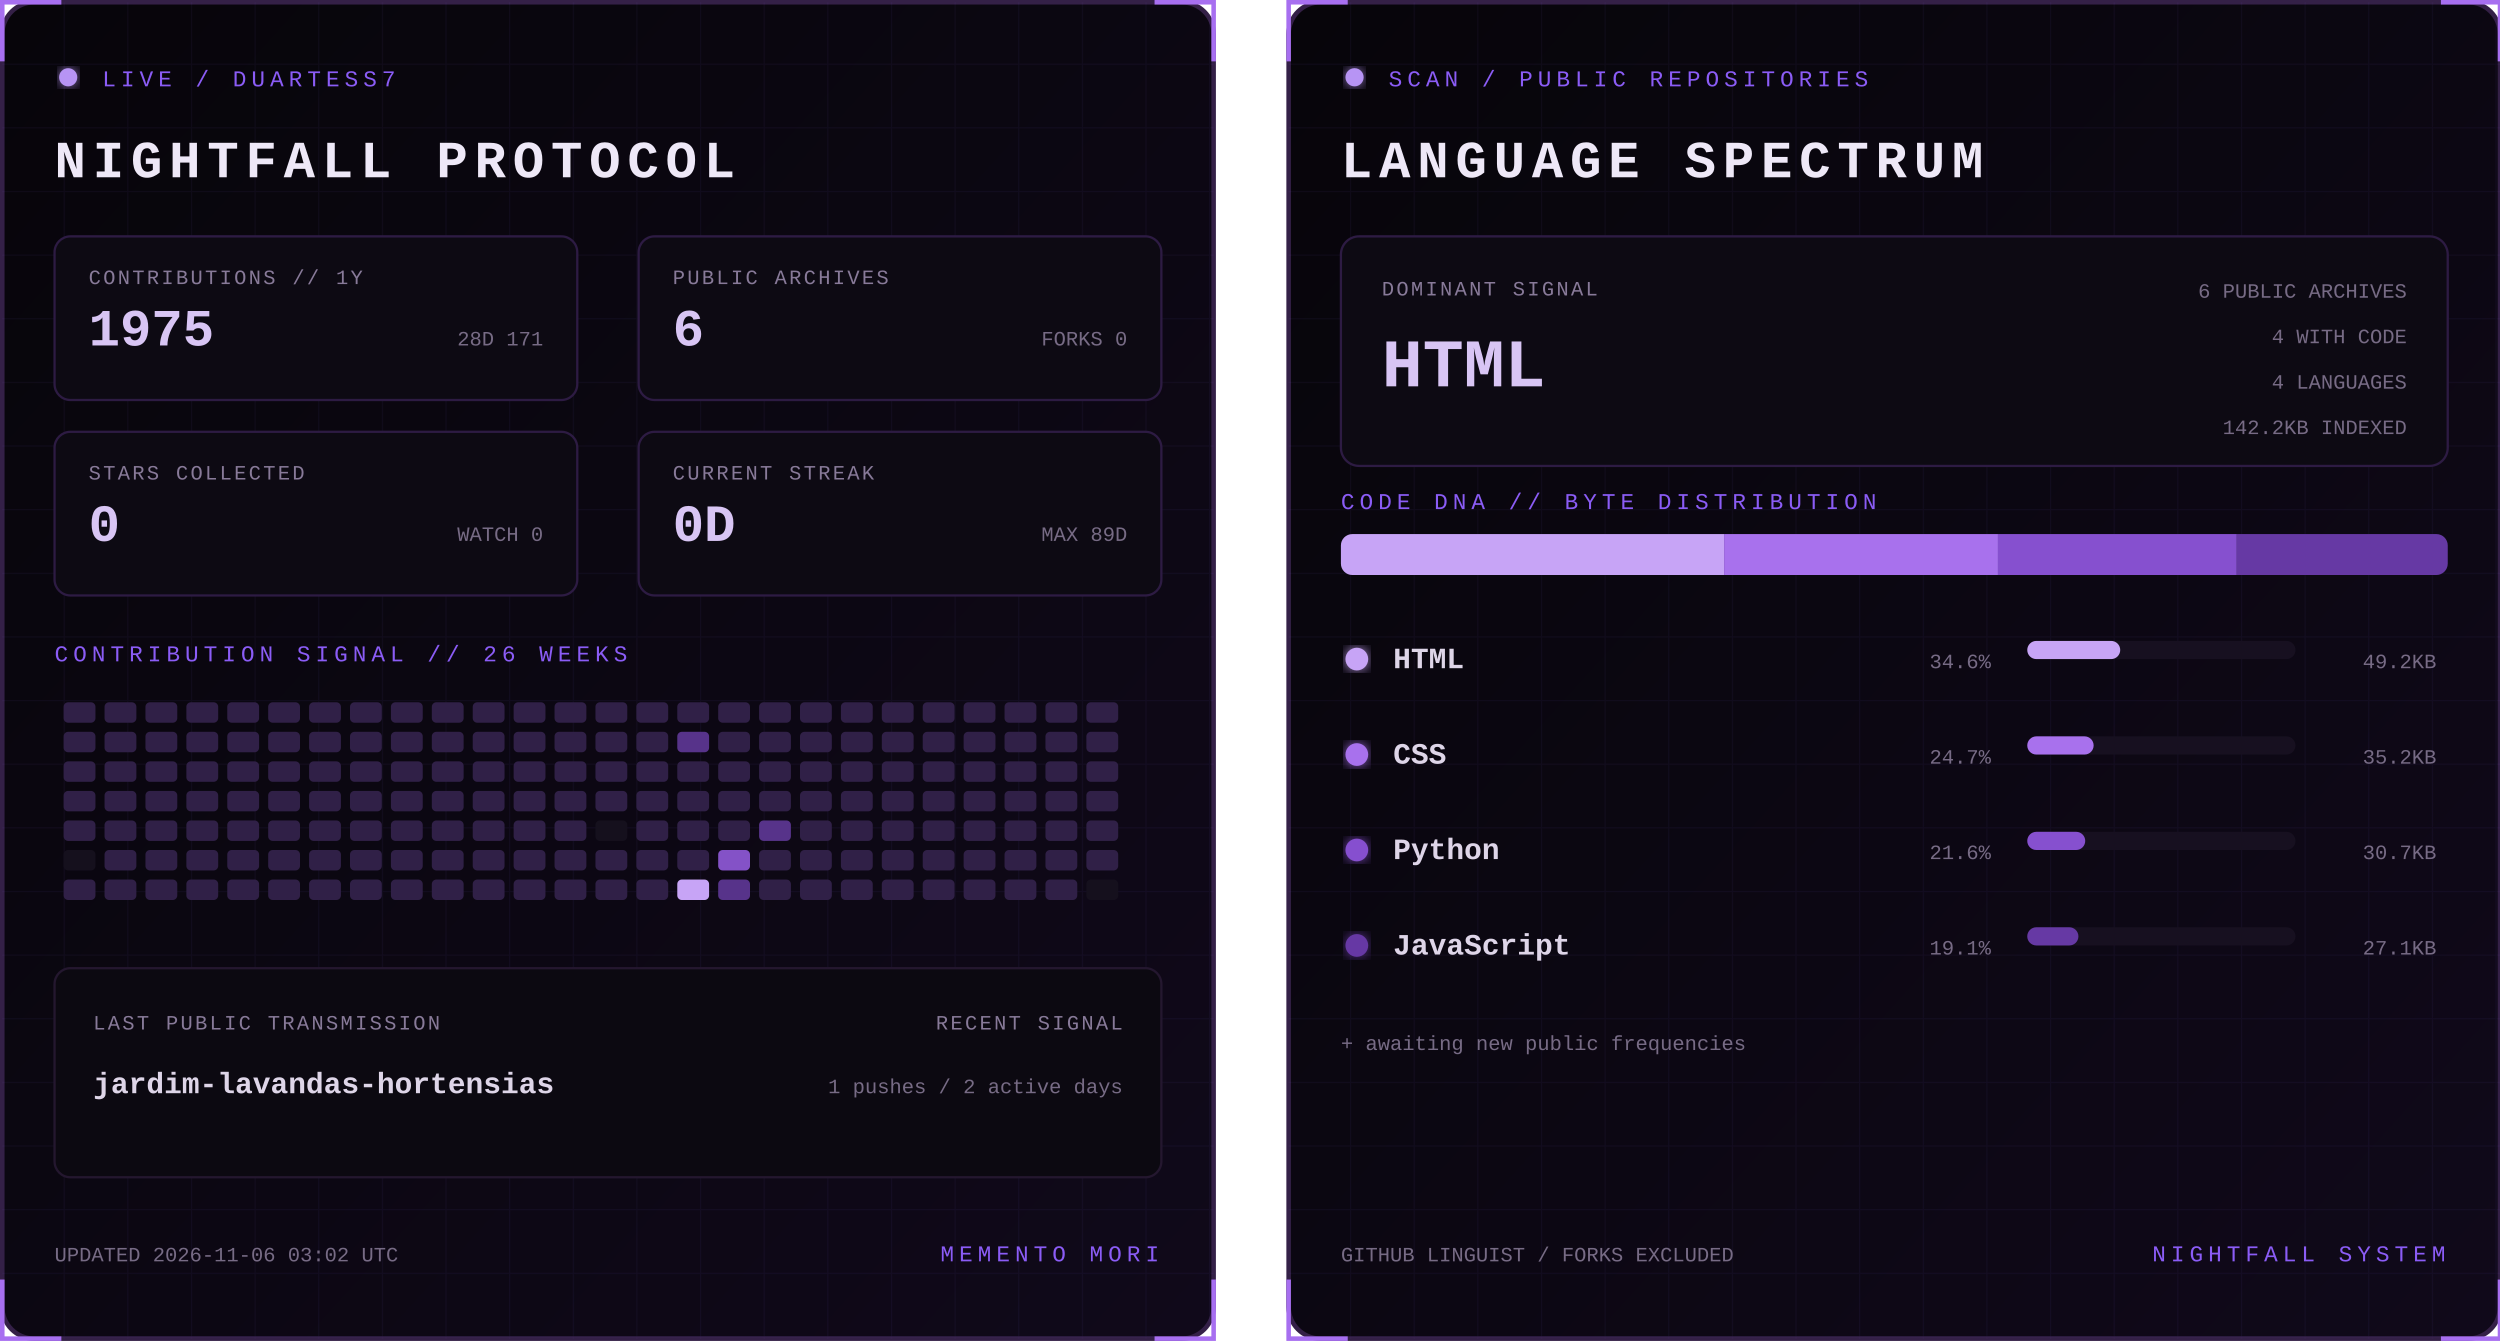
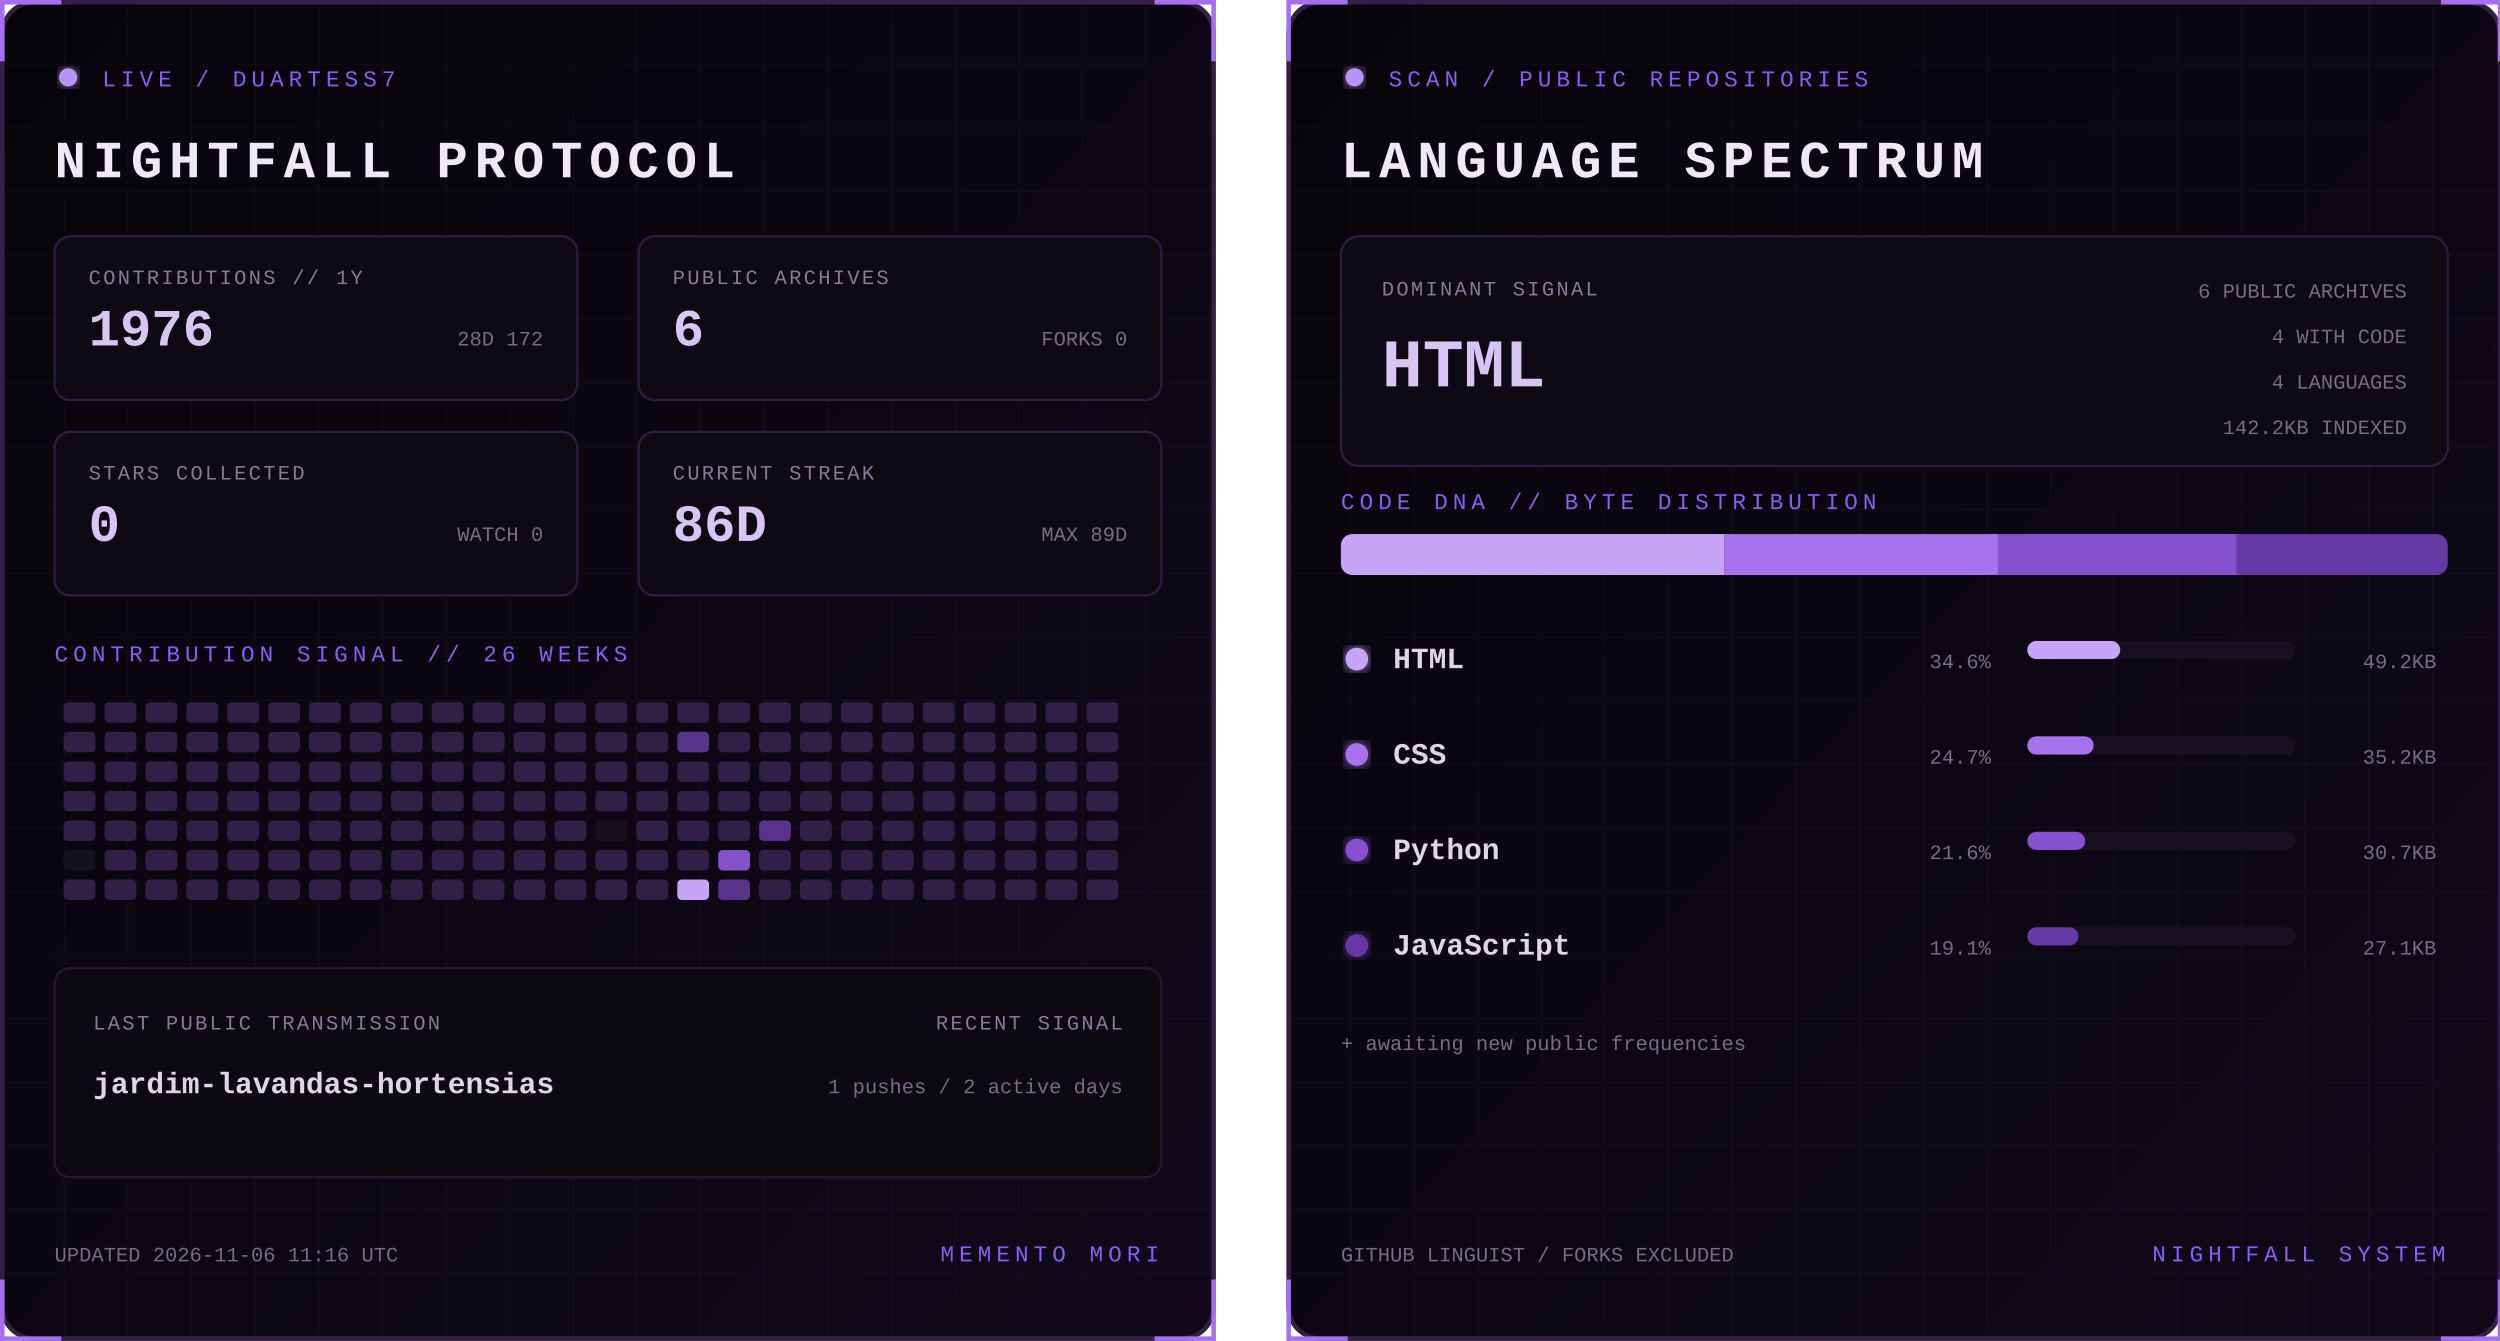
<svg xmlns="http://www.w3.org/2000/svg" width="1100" height="590" viewBox="0 0 1100 590" role="img" aria-labelledby="title desc">
  <defs>
    <linearGradient id="bg" x1="0" y1="0" x2="1" y2="1">
      <stop stop-color="#07050a" />
      <stop offset="1" stop-color="#10091a" />
    </linearGradient>
    <filter id="glow">
      <feGaussianBlur stdDeviation="3" result="b" />
      <feMerge>
        <feMergeNode in="b" />
        <feMergeNode in="SourceGraphic" />
      </feMerge>
    </filter>
    <pattern id="grid" width="28" height="28" patternUnits="userSpaceOnUse">
      <path d="M28 0H0V28" fill="none" stroke="#8b5cf6" stroke-opacity=".055" />
    </pattern>
    <clipPath id="dna">
      <rect x="24" y="235" width="487" height="18" rx="5" />
    </clipPath>
    <style>
      text { font-family: Consolas, 'Courier New', monospace; }
      .kicker { fill:#8b5cf6; font-size:10px; letter-spacing:2.2px; }
      .title { fill:#eee8f7; font-size:23px; font-weight:700; letter-spacing:3px; }
      .label { fill:#887a99; font-size:9px; letter-spacing:1px; }
      .stat { fill:#d8c5f4; font-size:23px; font-weight:700; }
      .detail,.pct { fill:#776b85; font-size:9px; }
      .lang { fill:#ded5e8; font-size:13px; font-weight:700; }
      .hero { fill:#d8c5f4; font-size:30px; font-weight:700; }
      .blink { animation:blink 1.6s step-end infinite; }
      @keyframes blink { 50% { opacity:.25 } }
    </style>
  </defs>
  <g>
    <rect x="1" y="1" width="533" height="588" rx="14" fill="url(#bg)" stroke="#342047" stroke-width="2" />
    <rect x="1" y="1" width="533" height="588" rx="14" fill="url(#grid)" />
    <path d="M27 1H1v26 M508 1h26v26 M534 563v26h-26 M27 589H1v-26" stroke="#a76ff0" stroke-width="2" fill="none" />
    <circle cx="30" cy="34" r="4" fill="#b794f4" filter="url(#glow)" class="blink" />
    <text x="45" y="38" class="kicker">LIVE / DUARTESS7</text>
    <text x="24" y="78" class="title">NIGHTFALL PROTOCOL</text>
    <g transform="translate(24 104)">
      <rect width="230" height="72" rx="7" fill="#0d0a13" stroke="#2d1b43" />
      <text x="15" y="21" class="label">CONTRIBUTIONS // 1Y</text>
-       <text x="15" y="48" class="stat">1975</text>
-       <text x="215" y="48" text-anchor="end" class="detail">28D 171</text>
+       <text x="15" y="48" class="stat">1976</text>
+       <text x="215" y="48" text-anchor="end" class="detail">28D 172</text>
    </g>
    <g transform="translate(281 104)">
      <rect width="230" height="72" rx="7" fill="#0d0a13" stroke="#2d1b43" />
      <text x="15" y="21" class="label">PUBLIC ARCHIVES</text>
      <text x="15" y="48" class="stat">6</text>
      <text x="215" y="48" text-anchor="end" class="detail">FORKS 0</text>
    </g>
    <g transform="translate(24 190)">
      <rect width="230" height="72" rx="7" fill="#0d0a13" stroke="#2d1b43" />
      <text x="15" y="21" class="label">STARS COLLECTED</text>
      <text x="15" y="48" class="stat">0</text>
      <text x="215" y="48" text-anchor="end" class="detail">WATCH 0</text>
    </g>
    <g transform="translate(281 190)">
      <rect width="230" height="72" rx="7" fill="#0d0a13" stroke="#2d1b43" />
      <text x="15" y="21" class="label">CURRENT STREAK</text>
-       <text x="15" y="48" class="stat">0D</text>
+       <text x="15" y="48" class="stat">86D</text>
      <text x="215" y="48" text-anchor="end" class="detail">MAX 89D</text>
    </g>
    <text x="24" y="291" class="kicker">CONTRIBUTION SIGNAL // 26 WEEKS</text>
    <g>
      <rect x="28" y="309" width="14" height="9" rx="2" fill="#302047" />
      <rect x="28" y="322" width="14" height="9" rx="2" fill="#302047" />
      <rect x="28" y="335" width="14" height="9" rx="2" fill="#302047" />
      <rect x="28" y="348" width="14" height="9" rx="2" fill="#302047" />
      <rect x="28" y="361" width="14" height="9" rx="2" fill="#302047" />
      <rect x="28" y="374" width="14" height="9" rx="2" fill="#15101d" />
      <rect x="28" y="387" width="14" height="9" rx="2" fill="#302047" />
      <rect x="46" y="309" width="14" height="9" rx="2" fill="#302047" />
      <rect x="46" y="322" width="14" height="9" rx="2" fill="#302047" />
      <rect x="46" y="335" width="14" height="9" rx="2" fill="#302047" />
      <rect x="46" y="348" width="14" height="9" rx="2" fill="#302047" />
      <rect x="46" y="361" width="14" height="9" rx="2" fill="#302047" />
      <rect x="46" y="374" width="14" height="9" rx="2" fill="#302047" />
      <rect x="46" y="387" width="14" height="9" rx="2" fill="#302047" />
      <rect x="64" y="309" width="14" height="9" rx="2" fill="#302047" />
      <rect x="64" y="322" width="14" height="9" rx="2" fill="#302047" />
      <rect x="64" y="335" width="14" height="9" rx="2" fill="#302047" />
      <rect x="64" y="348" width="14" height="9" rx="2" fill="#302047" />
      <rect x="64" y="361" width="14" height="9" rx="2" fill="#302047" />
      <rect x="64" y="374" width="14" height="9" rx="2" fill="#302047" />
      <rect x="64" y="387" width="14" height="9" rx="2" fill="#302047" />
      <rect x="82" y="309" width="14" height="9" rx="2" fill="#302047" />
      <rect x="82" y="322" width="14" height="9" rx="2" fill="#302047" />
      <rect x="82" y="335" width="14" height="9" rx="2" fill="#302047" />
      <rect x="82" y="348" width="14" height="9" rx="2" fill="#302047" />
      <rect x="82" y="361" width="14" height="9" rx="2" fill="#302047" />
      <rect x="82" y="374" width="14" height="9" rx="2" fill="#302047" />
      <rect x="82" y="387" width="14" height="9" rx="2" fill="#302047" />
      <rect x="100" y="309" width="14" height="9" rx="2" fill="#302047" />
      <rect x="100" y="322" width="14" height="9" rx="2" fill="#302047" />
      <rect x="100" y="335" width="14" height="9" rx="2" fill="#302047" />
      <rect x="100" y="348" width="14" height="9" rx="2" fill="#302047" />
      <rect x="100" y="361" width="14" height="9" rx="2" fill="#302047" />
      <rect x="100" y="374" width="14" height="9" rx="2" fill="#302047" />
      <rect x="100" y="387" width="14" height="9" rx="2" fill="#302047" />
      <rect x="118" y="309" width="14" height="9" rx="2" fill="#302047" />
      <rect x="118" y="322" width="14" height="9" rx="2" fill="#302047" />
      <rect x="118" y="335" width="14" height="9" rx="2" fill="#302047" />
      <rect x="118" y="348" width="14" height="9" rx="2" fill="#302047" />
      <rect x="118" y="361" width="14" height="9" rx="2" fill="#302047" />
      <rect x="118" y="374" width="14" height="9" rx="2" fill="#302047" />
      <rect x="118" y="387" width="14" height="9" rx="2" fill="#302047" />
      <rect x="136" y="309" width="14" height="9" rx="2" fill="#302047" />
      <rect x="136" y="322" width="14" height="9" rx="2" fill="#302047" />
      <rect x="136" y="335" width="14" height="9" rx="2" fill="#302047" />
      <rect x="136" y="348" width="14" height="9" rx="2" fill="#302047" />
      <rect x="136" y="361" width="14" height="9" rx="2" fill="#302047" />
      <rect x="136" y="374" width="14" height="9" rx="2" fill="#302047" />
      <rect x="136" y="387" width="14" height="9" rx="2" fill="#302047" />
      <rect x="154" y="309" width="14" height="9" rx="2" fill="#302047" />
      <rect x="154" y="322" width="14" height="9" rx="2" fill="#302047" />
      <rect x="154" y="335" width="14" height="9" rx="2" fill="#302047" />
      <rect x="154" y="348" width="14" height="9" rx="2" fill="#302047" />
      <rect x="154" y="361" width="14" height="9" rx="2" fill="#302047" />
      <rect x="154" y="374" width="14" height="9" rx="2" fill="#302047" />
      <rect x="154" y="387" width="14" height="9" rx="2" fill="#302047" />
      <rect x="172" y="309" width="14" height="9" rx="2" fill="#302047" />
      <rect x="172" y="322" width="14" height="9" rx="2" fill="#302047" />
      <rect x="172" y="335" width="14" height="9" rx="2" fill="#302047" />
      <rect x="172" y="348" width="14" height="9" rx="2" fill="#302047" />
      <rect x="172" y="361" width="14" height="9" rx="2" fill="#302047" />
      <rect x="172" y="374" width="14" height="9" rx="2" fill="#302047" />
      <rect x="172" y="387" width="14" height="9" rx="2" fill="#302047" />
      <rect x="190" y="309" width="14" height="9" rx="2" fill="#302047" />
      <rect x="190" y="322" width="14" height="9" rx="2" fill="#302047" />
      <rect x="190" y="335" width="14" height="9" rx="2" fill="#302047" />
      <rect x="190" y="348" width="14" height="9" rx="2" fill="#302047" />
      <rect x="190" y="361" width="14" height="9" rx="2" fill="#302047" />
      <rect x="190" y="374" width="14" height="9" rx="2" fill="#302047" />
      <rect x="190" y="387" width="14" height="9" rx="2" fill="#302047" />
      <rect x="208" y="309" width="14" height="9" rx="2" fill="#302047" />
      <rect x="208" y="322" width="14" height="9" rx="2" fill="#302047" />
      <rect x="208" y="335" width="14" height="9" rx="2" fill="#302047" />
      <rect x="208" y="348" width="14" height="9" rx="2" fill="#302047" />
      <rect x="208" y="361" width="14" height="9" rx="2" fill="#302047" />
      <rect x="208" y="374" width="14" height="9" rx="2" fill="#302047" />
      <rect x="208" y="387" width="14" height="9" rx="2" fill="#302047" />
      <rect x="226" y="309" width="14" height="9" rx="2" fill="#302047" />
      <rect x="226" y="322" width="14" height="9" rx="2" fill="#302047" />
      <rect x="226" y="335" width="14" height="9" rx="2" fill="#302047" />
      <rect x="226" y="348" width="14" height="9" rx="2" fill="#302047" />
      <rect x="226" y="361" width="14" height="9" rx="2" fill="#302047" />
      <rect x="226" y="374" width="14" height="9" rx="2" fill="#302047" />
      <rect x="226" y="387" width="14" height="9" rx="2" fill="#302047" />
      <rect x="244" y="309" width="14" height="9" rx="2" fill="#302047" />
      <rect x="244" y="322" width="14" height="9" rx="2" fill="#302047" />
      <rect x="244" y="335" width="14" height="9" rx="2" fill="#302047" />
      <rect x="244" y="348" width="14" height="9" rx="2" fill="#302047" />
      <rect x="244" y="361" width="14" height="9" rx="2" fill="#302047" />
      <rect x="244" y="374" width="14" height="9" rx="2" fill="#302047" />
      <rect x="244" y="387" width="14" height="9" rx="2" fill="#302047" />
      <rect x="262" y="309" width="14" height="9" rx="2" fill="#302047" />
      <rect x="262" y="322" width="14" height="9" rx="2" fill="#302047" />
      <rect x="262" y="335" width="14" height="9" rx="2" fill="#302047" />
      <rect x="262" y="348" width="14" height="9" rx="2" fill="#302047" />
      <rect x="262" y="361" width="14" height="9" rx="2" fill="#15101d" />
      <rect x="262" y="374" width="14" height="9" rx="2" fill="#302047" />
      <rect x="262" y="387" width="14" height="9" rx="2" fill="#302047" />
      <rect x="280" y="309" width="14" height="9" rx="2" fill="#302047" />
      <rect x="280" y="322" width="14" height="9" rx="2" fill="#302047" />
      <rect x="280" y="335" width="14" height="9" rx="2" fill="#302047" />
      <rect x="280" y="348" width="14" height="9" rx="2" fill="#302047" />
      <rect x="280" y="361" width="14" height="9" rx="2" fill="#302047" />
      <rect x="280" y="374" width="14" height="9" rx="2" fill="#302047" />
      <rect x="280" y="387" width="14" height="9" rx="2" fill="#302047" />
      <rect x="298" y="309" width="14" height="9" rx="2" fill="#302047" />
      <rect x="298" y="322" width="14" height="9" rx="2" fill="#57338a" />
      <rect x="298" y="335" width="14" height="9" rx="2" fill="#302047" />
      <rect x="298" y="348" width="14" height="9" rx="2" fill="#302047" />
      <rect x="298" y="361" width="14" height="9" rx="2" fill="#302047" />
      <rect x="298" y="374" width="14" height="9" rx="2" fill="#302047" />
      <rect x="298" y="387" width="14" height="9" rx="2" fill="#c7a4f6" />
      <rect x="316" y="309" width="14" height="9" rx="2" fill="#302047" />
      <rect x="316" y="322" width="14" height="9" rx="2" fill="#302047" />
      <rect x="316" y="335" width="14" height="9" rx="2" fill="#302047" />
      <rect x="316" y="348" width="14" height="9" rx="2" fill="#302047" />
      <rect x="316" y="361" width="14" height="9" rx="2" fill="#302047" />
      <rect x="316" y="374" width="14" height="9" rx="2" fill="#8452c7" />
      <rect x="316" y="387" width="14" height="9" rx="2" fill="#57338a" />
      <rect x="334" y="309" width="14" height="9" rx="2" fill="#302047" />
      <rect x="334" y="322" width="14" height="9" rx="2" fill="#302047" />
      <rect x="334" y="335" width="14" height="9" rx="2" fill="#302047" />
      <rect x="334" y="348" width="14" height="9" rx="2" fill="#302047" />
      <rect x="334" y="361" width="14" height="9" rx="2" fill="#57338a" />
      <rect x="334" y="374" width="14" height="9" rx="2" fill="#302047" />
      <rect x="334" y="387" width="14" height="9" rx="2" fill="#302047" />
      <rect x="352" y="309" width="14" height="9" rx="2" fill="#302047" />
      <rect x="352" y="322" width="14" height="9" rx="2" fill="#302047" />
      <rect x="352" y="335" width="14" height="9" rx="2" fill="#302047" />
      <rect x="352" y="348" width="14" height="9" rx="2" fill="#302047" />
      <rect x="352" y="361" width="14" height="9" rx="2" fill="#302047" />
      <rect x="352" y="374" width="14" height="9" rx="2" fill="#302047" />
      <rect x="352" y="387" width="14" height="9" rx="2" fill="#302047" />
      <rect x="370" y="309" width="14" height="9" rx="2" fill="#302047" />
      <rect x="370" y="322" width="14" height="9" rx="2" fill="#302047" />
      <rect x="370" y="335" width="14" height="9" rx="2" fill="#302047" />
      <rect x="370" y="348" width="14" height="9" rx="2" fill="#302047" />
      <rect x="370" y="361" width="14" height="9" rx="2" fill="#302047" />
      <rect x="370" y="374" width="14" height="9" rx="2" fill="#302047" />
      <rect x="370" y="387" width="14" height="9" rx="2" fill="#302047" />
      <rect x="388" y="309" width="14" height="9" rx="2" fill="#302047" />
      <rect x="388" y="322" width="14" height="9" rx="2" fill="#302047" />
      <rect x="388" y="335" width="14" height="9" rx="2" fill="#302047" />
      <rect x="388" y="348" width="14" height="9" rx="2" fill="#302047" />
      <rect x="388" y="361" width="14" height="9" rx="2" fill="#302047" />
      <rect x="388" y="374" width="14" height="9" rx="2" fill="#302047" />
      <rect x="388" y="387" width="14" height="9" rx="2" fill="#302047" />
      <rect x="406" y="309" width="14" height="9" rx="2" fill="#302047" />
      <rect x="406" y="322" width="14" height="9" rx="2" fill="#302047" />
      <rect x="406" y="335" width="14" height="9" rx="2" fill="#302047" />
      <rect x="406" y="348" width="14" height="9" rx="2" fill="#302047" />
      <rect x="406" y="361" width="14" height="9" rx="2" fill="#302047" />
      <rect x="406" y="374" width="14" height="9" rx="2" fill="#302047" />
      <rect x="406" y="387" width="14" height="9" rx="2" fill="#302047" />
      <rect x="424" y="309" width="14" height="9" rx="2" fill="#302047" />
      <rect x="424" y="322" width="14" height="9" rx="2" fill="#302047" />
      <rect x="424" y="335" width="14" height="9" rx="2" fill="#302047" />
      <rect x="424" y="348" width="14" height="9" rx="2" fill="#302047" />
      <rect x="424" y="361" width="14" height="9" rx="2" fill="#302047" />
      <rect x="424" y="374" width="14" height="9" rx="2" fill="#302047" />
      <rect x="424" y="387" width="14" height="9" rx="2" fill="#302047" />
      <rect x="442" y="309" width="14" height="9" rx="2" fill="#302047" />
      <rect x="442" y="322" width="14" height="9" rx="2" fill="#302047" />
      <rect x="442" y="335" width="14" height="9" rx="2" fill="#302047" />
      <rect x="442" y="348" width="14" height="9" rx="2" fill="#302047" />
      <rect x="442" y="361" width="14" height="9" rx="2" fill="#302047" />
      <rect x="442" y="374" width="14" height="9" rx="2" fill="#302047" />
      <rect x="442" y="387" width="14" height="9" rx="2" fill="#302047" />
      <rect x="460" y="309" width="14" height="9" rx="2" fill="#302047" />
      <rect x="460" y="322" width="14" height="9" rx="2" fill="#302047" />
      <rect x="460" y="335" width="14" height="9" rx="2" fill="#302047" />
      <rect x="460" y="348" width="14" height="9" rx="2" fill="#302047" />
      <rect x="460" y="361" width="14" height="9" rx="2" fill="#302047" />
      <rect x="460" y="374" width="14" height="9" rx="2" fill="#302047" />
      <rect x="460" y="387" width="14" height="9" rx="2" fill="#302047" />
      <rect x="478" y="309" width="14" height="9" rx="2" fill="#302047" />
      <rect x="478" y="322" width="14" height="9" rx="2" fill="#302047" />
      <rect x="478" y="335" width="14" height="9" rx="2" fill="#302047" />
      <rect x="478" y="348" width="14" height="9" rx="2" fill="#302047" />
      <rect x="478" y="361" width="14" height="9" rx="2" fill="#302047" />
      <rect x="478" y="374" width="14" height="9" rx="2" fill="#302047" />
-       <rect x="478" y="387" width="14" height="9" rx="2" fill="#15101d" />
+       <rect x="478" y="387" width="14" height="9" rx="2" fill="#302047" />
    </g>
    <rect x="24" y="426" width="487" height="92" rx="7" fill="#0c0911" stroke="#24172f" />
    <text x="41" y="453" class="label">LAST PUBLIC TRANSMISSION</text>
    <text x="41" y="481" class="lang">jardim-lavandas-hortensias</text>
    <text x="494" y="453" text-anchor="end" class="label">RECENT SIGNAL</text>
    <text x="494" y="481" text-anchor="end" class="detail">1 pushes / 2 active days</text>
-     <text x="24" y="555" class="detail">UPDATED 2026-11-06 03:02 UTC</text>
+     <text x="24" y="555" class="detail">UPDATED 2026-11-06 11:16 UTC</text>
    <text x="510" y="555" text-anchor="end" class="kicker">MEMENTO MORI</text>
  </g>
  <g transform="translate(566)">
    <rect x="1" y="1" width="533" height="588" rx="14" fill="url(#bg)" stroke="#342047" stroke-width="2" />
    <rect x="1" y="1" width="533" height="588" rx="14" fill="url(#grid)" />
    <path d="M27 1H1v26 M508 1h26v26 M534 563v26h-26 M27 589H1v-26" stroke="#a76ff0" stroke-width="2" fill="none" />
    <circle cx="30" cy="34" r="4" fill="#b794f4" filter="url(#glow)" class="blink" />
    <text x="45" y="38" class="kicker">SCAN / PUBLIC REPOSITORIES</text>
    <text x="24" y="78" class="title">LANGUAGE SPECTRUM</text>
    <rect x="24" y="104" width="487" height="101" rx="8" fill="#0d0a13" stroke="#2d1b43" />
    <text x="42" y="130" class="label">DOMINANT SIGNAL</text>
    <text x="42" y="170" class="hero">HTML</text>
    <text x="493" y="131" text-anchor="end" class="detail">6 PUBLIC ARCHIVES</text>
    <text x="493" y="151" text-anchor="end" class="detail">4 WITH CODE</text>
    <text x="493" y="171" text-anchor="end" class="detail">4 LANGUAGES</text>
    <text x="493" y="191" text-anchor="end" class="detail">142.2KB INDEXED</text>
    <text x="24" y="224" class="kicker">CODE DNA // BYTE DISTRIBUTION</text>
    <rect x="24" y="235" width="487" height="18" rx="5" fill="#171020" />
    <g clip-path="url(#dna)">
      <rect x="24.0" y="235" width="168.6" height="18" fill="#c7a4f6" />
      <rect x="192.6" y="235" width="120.5" height="18" fill="#a871ed" />
      <rect x="313.1" y="235" width="105.1" height="18" fill="#8650cf" />
      <rect x="418.2" y="235" width="92.8" height="18" fill="#6639a4" />
    </g>
    <circle cx="31" cy="290" r="5" fill="#c7a4f6" filter="url(#glow)" />
    <text x="47" y="294" class="lang">HTML</text>
    <text x="310" y="294" text-anchor="end" class="pct">34.6%</text>
    <rect x="326" y="282" width="118" height="8" rx="4" fill="#171020" />
    <rect x="326" y="282" width="40.9" height="8" rx="4" fill="#c7a4f6" />
    <text x="506" y="294" text-anchor="end" class="detail">49.2KB</text>
    <circle cx="31" cy="332" r="5" fill="#a871ed" filter="url(#glow)" />
    <text x="47" y="336" class="lang">CSS</text>
    <text x="310" y="336" text-anchor="end" class="pct">24.7%</text>
    <rect x="326" y="324" width="118" height="8" rx="4" fill="#171020" />
    <rect x="326" y="324" width="29.2" height="8" rx="4" fill="#a871ed" />
    <text x="506" y="336" text-anchor="end" class="detail">35.2KB</text>
    <circle cx="31" cy="374" r="5" fill="#8650cf" filter="url(#glow)" />
    <text x="47" y="378" class="lang">Python</text>
    <text x="310" y="378" text-anchor="end" class="pct">21.6%</text>
    <rect x="326" y="366" width="118" height="8" rx="4" fill="#171020" />
    <rect x="326" y="366" width="25.5" height="8" rx="4" fill="#8650cf" />
    <text x="506" y="378" text-anchor="end" class="detail">30.7KB</text>
    <circle cx="31" cy="416" r="5" fill="#6639a4" filter="url(#glow)" />
    <text x="47" y="420" class="lang">JavaScript</text>
    <text x="310" y="420" text-anchor="end" class="pct">19.1%</text>
    <rect x="326" y="408" width="118" height="8" rx="4" fill="#171020" />
    <rect x="326" y="408" width="22.5" height="8" rx="4" fill="#6639a4" />
    <text x="506" y="420" text-anchor="end" class="detail">27.1KB</text>
    <text x="24" y="462" class="detail">+ awaiting new public frequencies</text>
    <text x="24" y="555" class="detail">GITHUB LINGUIST / FORKS EXCLUDED</text>
    <text x="510" y="555" text-anchor="end" class="kicker">NIGHTFALL SYSTEM</text>
  </g>
</svg>
